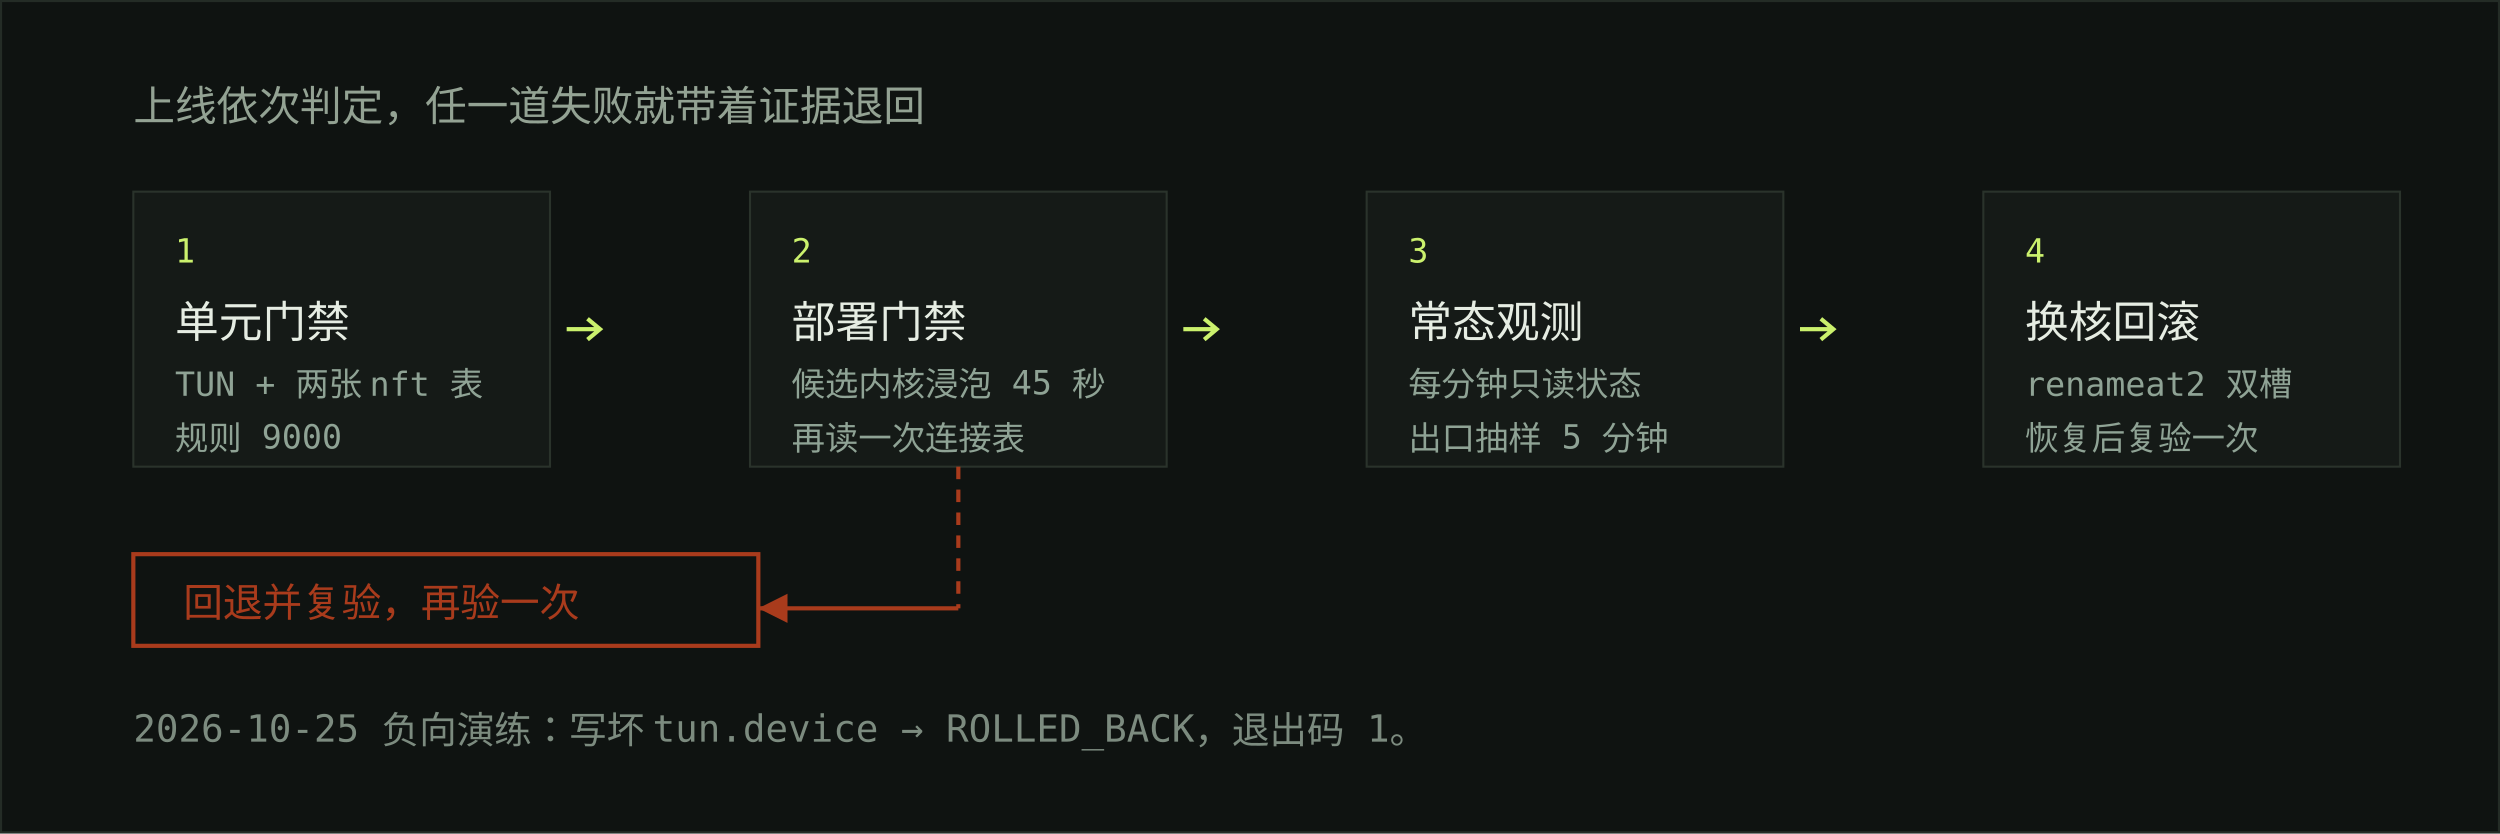
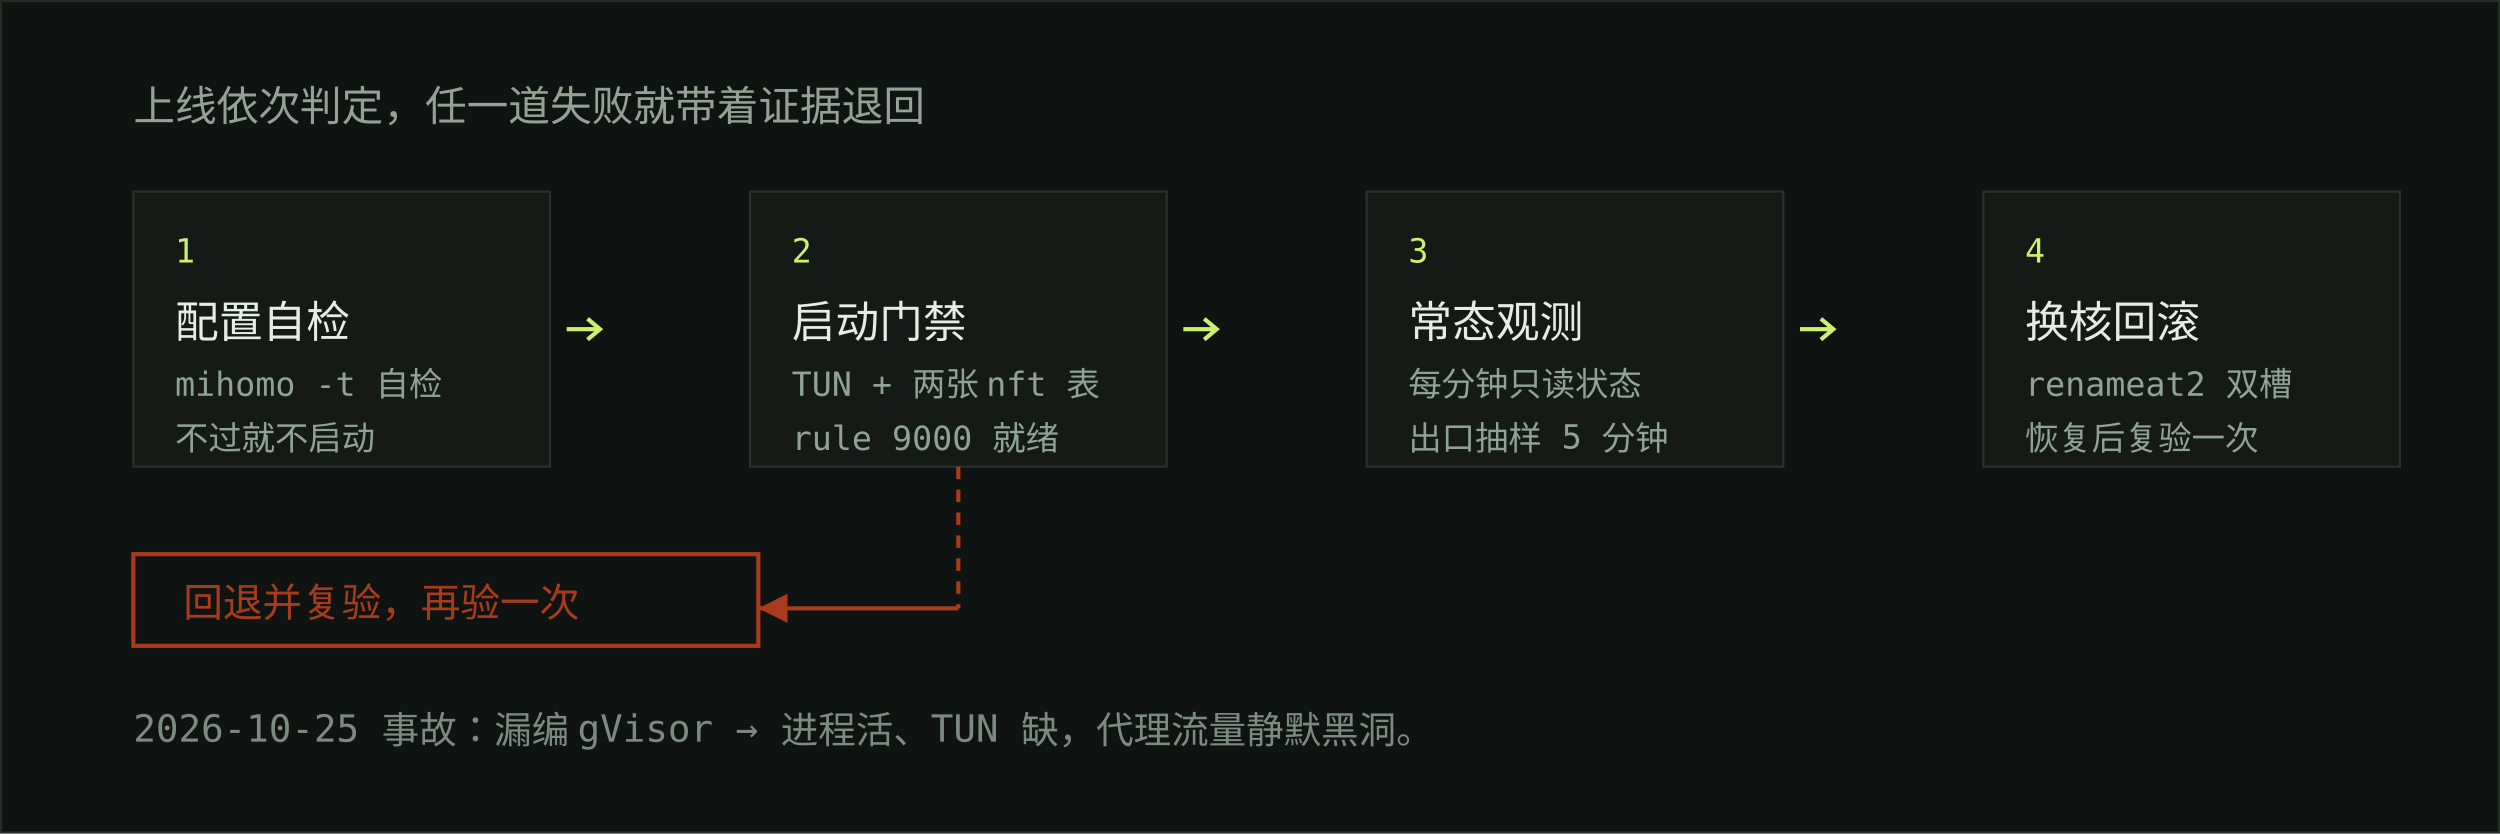
<svg xmlns="http://www.w3.org/2000/svg" width="1200" height="400" viewBox="0 0 1200 400" role="img">
  <rect width="1200" height="400" fill="#0F1311" />
  <rect x="0.5" y="0.5" width="1199" height="399" fill="none" stroke="#242C26" />
  <text x="64" y="58" font-family="'SFMono-Regular',ui-monospace,'SF Mono',Menlo,monospace" font-size="20" fill="#93A293">上线依次判定，任一道失败就带着证据退回</text>
  <rect x="64" y="92" width="200" height="132" fill="#151A17" stroke="#2A332B" />
  <text x="84" y="126" font-family="'SFMono-Regular',ui-monospace,'SF Mono',Menlo,monospace" font-size="16" fill="#CBF16D">1</text>
-   <text x="84" y="162" font-family="'PingFang SC','Hiragino Sans GB','Noto Sans SC','Source Han Sans SC',system-ui,sans-serif" font-size="21" fill="#E6EDE3">单元门禁</text>
-   <text x="84" y="190" font-family="'SFMono-Regular',ui-monospace,'SF Mono',Menlo,monospace" font-size="16" fill="#8FA395">TUN + 两张 nft 表</text>
-   <text x="84" y="216" font-family="'SFMono-Regular',ui-monospace,'SF Mono',Menlo,monospace" font-size="16" fill="#8FA395">规则 9000</text>
+   <text x="84" y="162" font-family="'PingFang SC','Hiragino Sans GB','Noto Sans SC','Source Han Sans SC',system-ui,sans-serif" font-size="21" fill="#E6EDE3">配置自检</text>
+   <text x="84" y="190" font-family="'SFMono-Regular',ui-monospace,'SF Mono',Menlo,monospace" font-size="16" fill="#8FA395">mihomo -t 自检</text>
+   <text x="84" y="216" font-family="'SFMono-Regular',ui-monospace,'SF Mono',Menlo,monospace" font-size="16" fill="#8FA395">不过就不启动</text>
  <rect x="360" y="92" width="200" height="132" fill="#151A17" stroke="#2A332B" />
  <text x="380" y="126" font-family="'SFMono-Regular',ui-monospace,'SF Mono',Menlo,monospace" font-size="16" fill="#CBF16D">2</text>
-   <text x="380" y="162" font-family="'PingFang SC','Hiragino Sans GB','Noto Sans SC','Source Han Sans SC',system-ui,sans-serif" font-size="21" fill="#E6EDE3">部署门禁</text>
-   <text x="380" y="190" font-family="'SFMono-Regular',ui-monospace,'SF Mono',Menlo,monospace" font-size="16" fill="#8FA395">候选内核浸泡 45 秒</text>
-   <text x="380" y="216" font-family="'SFMono-Regular',ui-monospace,'SF Mono',Menlo,monospace" font-size="16" fill="#8FA395">再读一次连接表</text>
+   <text x="380" y="162" font-family="'PingFang SC','Hiragino Sans GB','Noto Sans SC','Source Han Sans SC',system-ui,sans-serif" font-size="21" fill="#E6EDE3">启动门禁</text>
+   <text x="380" y="190" font-family="'SFMono-Regular',ui-monospace,'SF Mono',Menlo,monospace" font-size="16" fill="#8FA395">TUN + 两张 nft 表</text>
+   <text x="380" y="216" font-family="'SFMono-Regular',ui-monospace,'SF Mono',Menlo,monospace" font-size="16" fill="#8FA395">rule 9000 就绪</text>
  <rect x="656" y="92" width="200" height="132" fill="#151A17" stroke="#2A332B" />
  <text x="676" y="126" font-family="'SFMono-Regular',ui-monospace,'SF Mono',Menlo,monospace" font-size="16" fill="#CBF16D">3</text>
  <text x="676" y="162" font-family="'PingFang SC','Hiragino Sans GB','Noto Sans SC','Source Han Sans SC',system-ui,sans-serif" font-size="21" fill="#E6EDE3">常态观测</text>
  <text x="676" y="190" font-family="'SFMono-Regular',ui-monospace,'SF Mono',Menlo,monospace" font-size="16" fill="#8FA395">每分钟只读状态</text>
  <text x="676" y="216" font-family="'SFMono-Regular',ui-monospace,'SF Mono',Menlo,monospace" font-size="16" fill="#8FA395">出口抽样 5 分钟</text>
  <rect x="952" y="92" width="200" height="132" fill="#151A17" stroke="#2A332B" />
  <text x="972" y="126" font-family="'SFMono-Regular',ui-monospace,'SF Mono',Menlo,monospace" font-size="16" fill="#CBF16D">4</text>
  <text x="972" y="162" font-family="'PingFang SC','Hiragino Sans GB','Noto Sans SC','Source Han Sans SC',system-ui,sans-serif" font-size="21" fill="#E6EDE3">换核回滚</text>
  <text x="972" y="190" font-family="'SFMono-Regular',ui-monospace,'SF Mono',Menlo,monospace" font-size="16" fill="#8FA395">renameat2 双槽</text>
  <text x="972" y="216" font-family="'SFMono-Regular',ui-monospace,'SF Mono',Menlo,monospace" font-size="16" fill="#8FA395">恢复后复验一次</text>
  <path d="M272 158 l16 0 m-6 -5 l6 5 l-6 5" fill="none" stroke="#CBF16D" stroke-width="2" />
  <path d="M568 158 l16 0 m-6 -5 l6 5 l-6 5" fill="none" stroke="#CBF16D" stroke-width="2" />
  <path d="M864 158 l16 0 m-6 -5 l6 5 l-6 5" fill="none" stroke="#CBF16D" stroke-width="2" />
  <line x1="460" y1="224" x2="460" y2="292" stroke="#A93B1C" stroke-width="2" stroke-dasharray="6 5" />
  <line x1="460" y1="292" x2="364" y2="292" stroke="#A93B1C" stroke-width="2" />
  <path d="M364 292 l14 -7 l0 14 z" fill="#A93B1C" />
  <rect x="64" y="266" width="300" height="44" fill="none" stroke="#A93B1C" stroke-width="2" />
  <text x="88" y="296" font-family="'PingFang SC','Hiragino Sans GB','Noto Sans SC','Source Han Sans SC',system-ui,sans-serif" font-size="19" fill="#A93B1C">回退并复验，再验一次</text>
-   <text x="64" y="356" font-family="'SFMono-Regular',ui-monospace,'SF Mono',Menlo,monospace" font-size="18" fill="#7C8B7F">2026-10-25 负向演练：写坏 tun.device → ROLLED_BACK，退出码 1。</text>
+   <text x="64" y="356" font-family="'SFMono-Regular',ui-monospace,'SF Mono',Menlo,monospace" font-size="18" fill="#7C8B7F">2026-10-25 事故：漏编 gVisor → 进程活、TUN 缺，代理流量静默黑洞。</text>
</svg>
